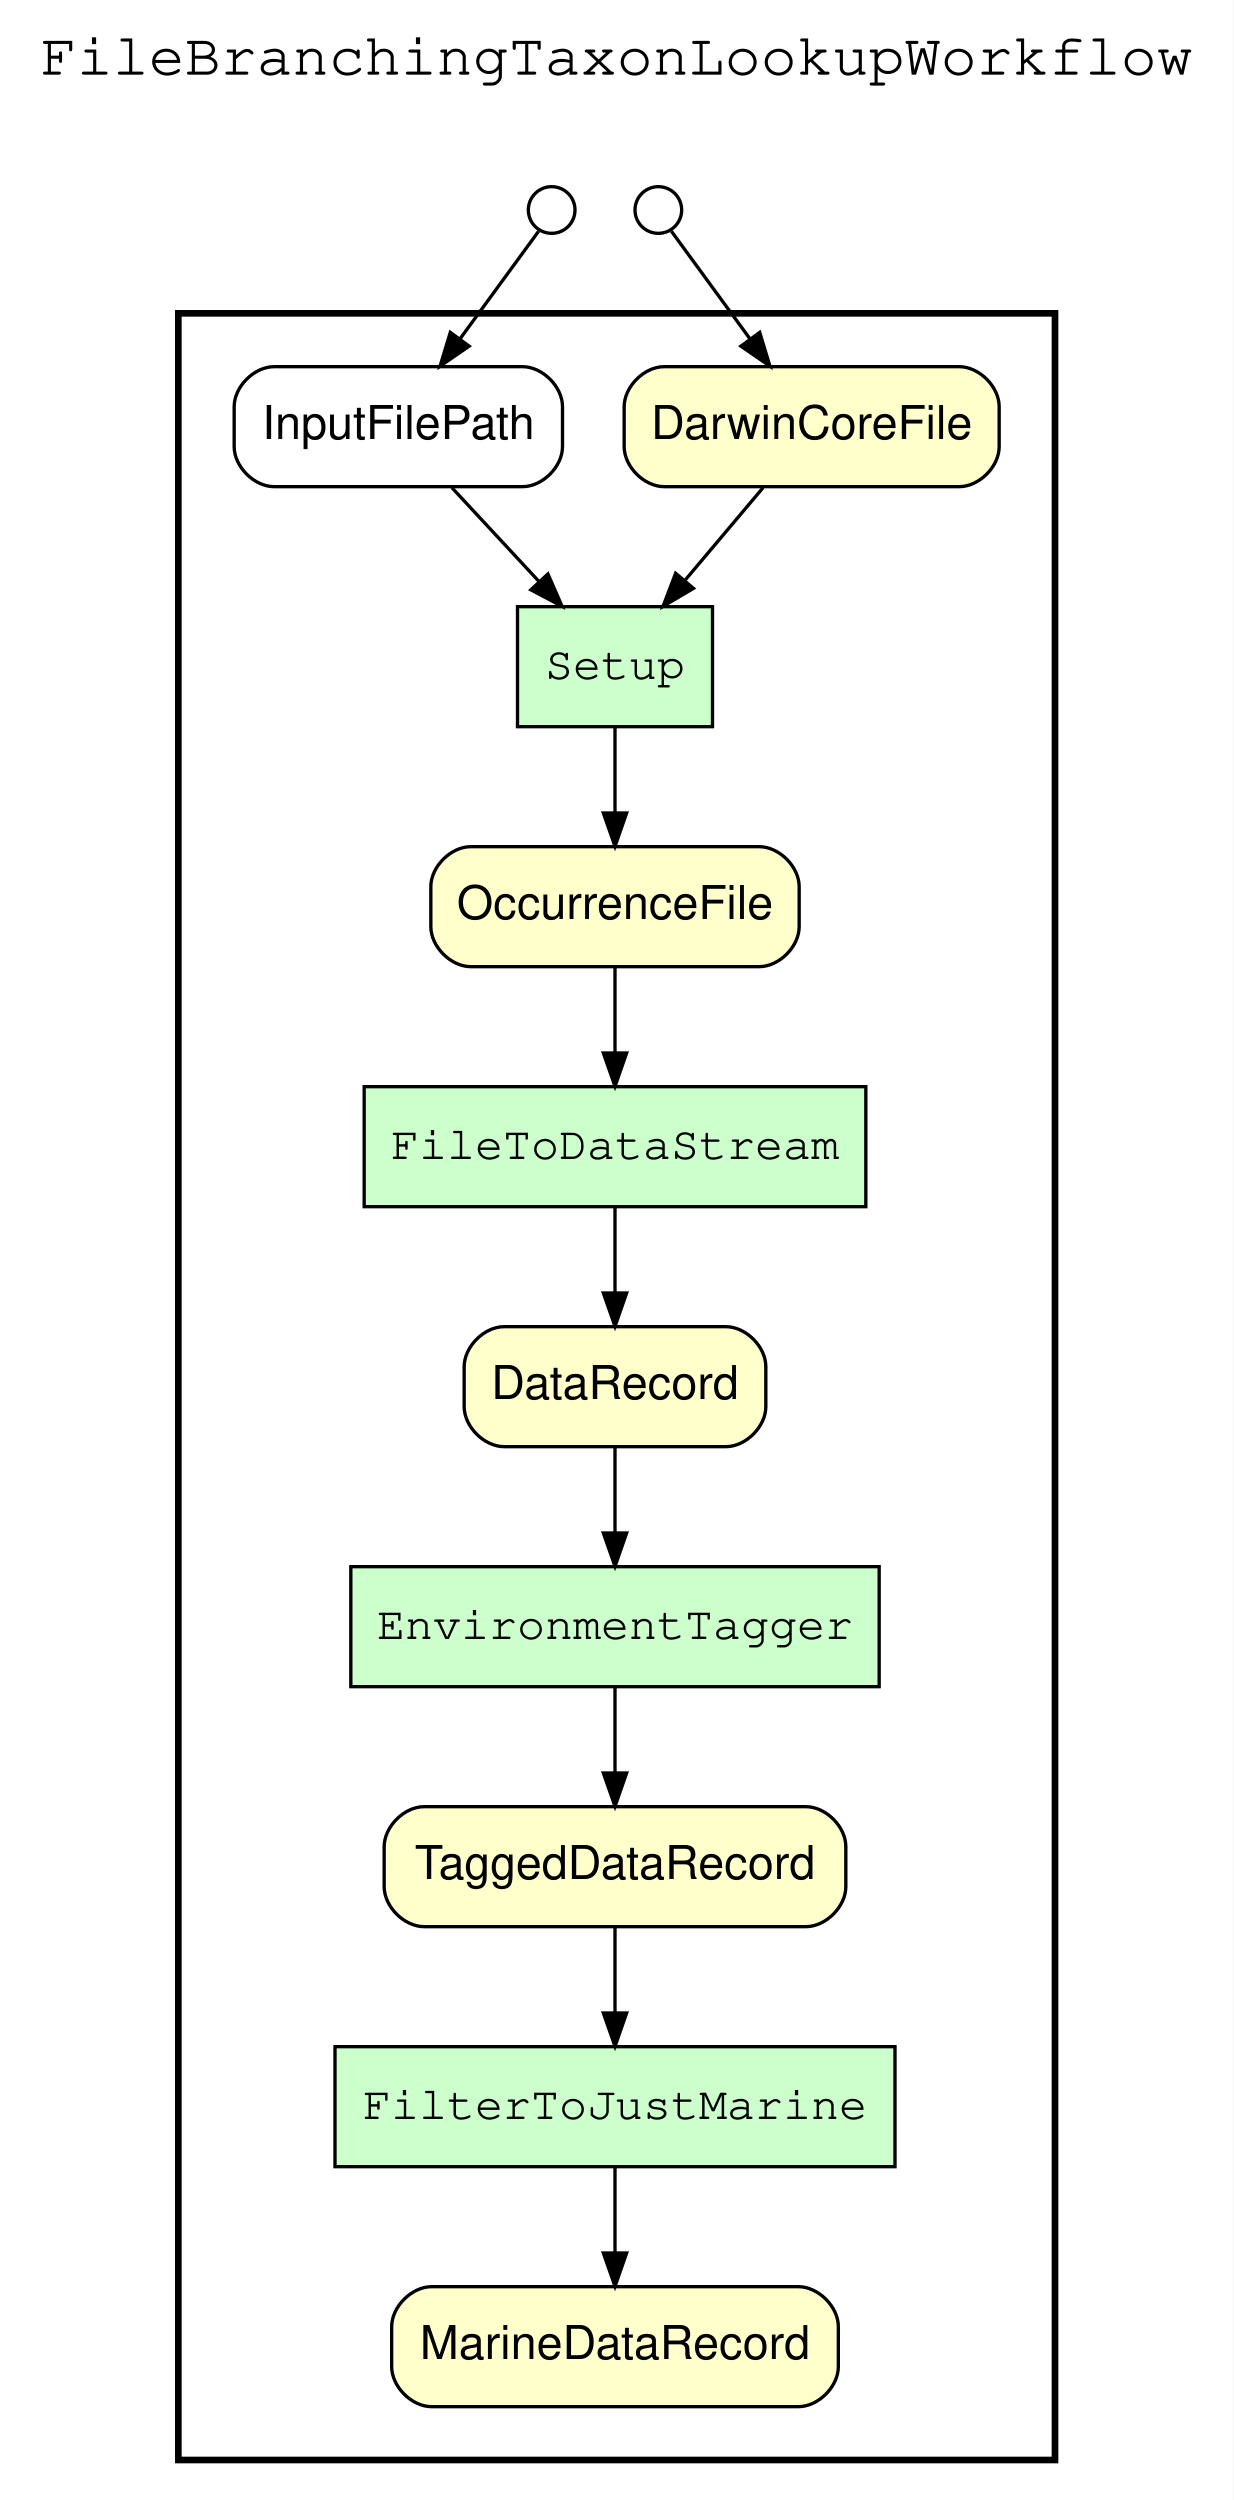
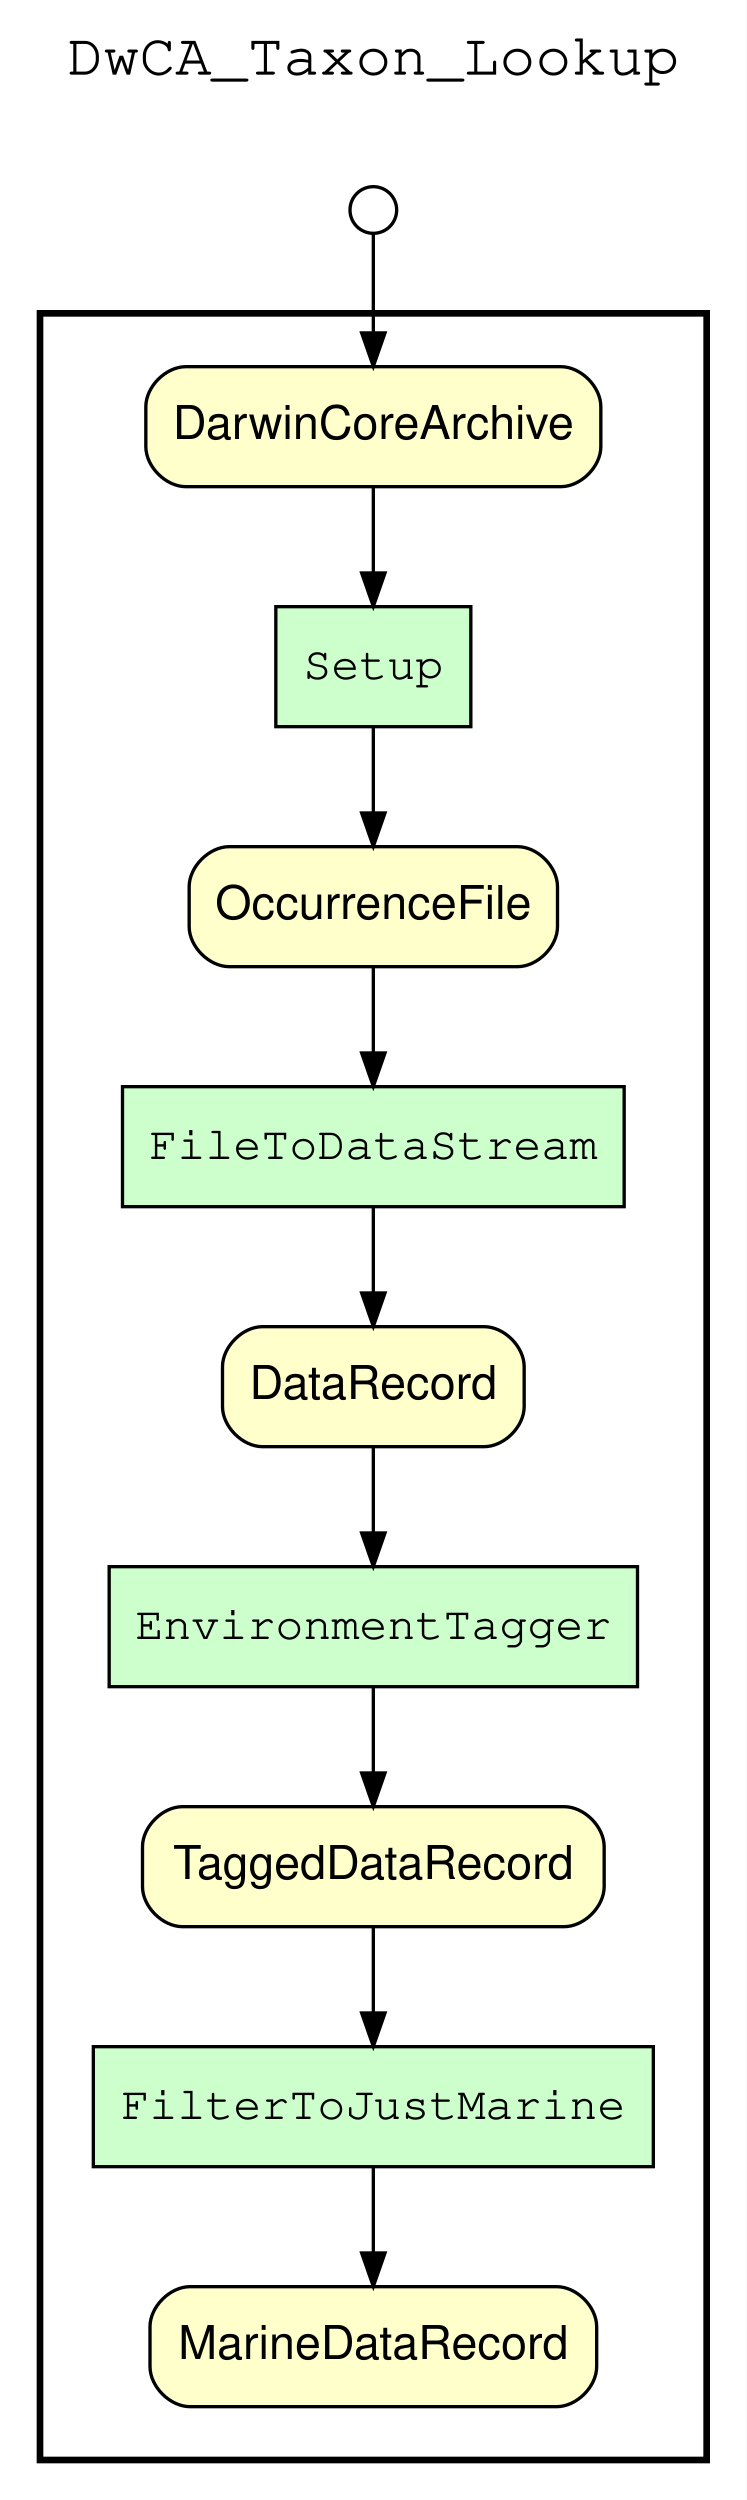
- <svg xmlns="http://www.w3.org/2000/svg" width="370pt" height="750pt" viewBox="0.00 0.00 370.00 750.00">
+ <svg xmlns="http://www.w3.org/2000/svg" width="224pt" height="750pt" viewBox="0.00 0.00 224.00 750.00">
  <g id="graph0" class="graph" transform="scale(1 1) rotate(0) translate(4 746)">
-     <polygon fill="white" stroke="none" points="-4,4 -4,-746 366,-746 366,4 -4,4" />
-     <text text-anchor="middle" x="181" y="-723.6" font-family="Courier,monospace" font-size="18.00">FileBranchingTaxonLookupWorkflow</text>
+     <polygon fill="white" stroke="none" points="-4,4 -4,-746 220,-746 220,4 -4,4" />
+     <text text-anchor="middle" x="108" y="-723.6" font-family="Courier,monospace" font-size="18.00">DwCA_Taxon_Lookup</text>
+     <g id="clust3" class="cluster">
+       <polygon fill="none" stroke="white" stroke-width="2" points="85,-660 85,-706 131,-706 131,-660 85,-660" />
+     </g>
+     <g id="clust4" class="cluster">
+       <polygon fill="none" stroke="white" stroke-width="2" points="93,-668 93,-698 123,-698 123,-668 93,-668" />
+     </g>
    <g id="clust1" class="cluster">
-       <polygon fill="none" stroke="black" stroke-width="2" points="49.5,-8 49.5,-652 312.5,-652 312.5,-8 49.5,-8" />
+       <polygon fill="none" stroke="black" stroke-width="2" points="8,-8 8,-652 208,-652 208,-8 8,-8" />
    </g>
    <g id="clust2" class="cluster">
-       <polygon fill="none" stroke="white" stroke-width="2" points="57.5,-16 57.5,-644 304.5,-644 304.5,-16 57.5,-16" />
-     </g>
-     <g id="clust3" class="cluster">
-       <polygon fill="none" stroke="white" stroke-width="2" points="138.5,-660 138.5,-706 216.5,-706 216.5,-660 138.5,-660" />
-     </g>
-     <g id="clust4" class="cluster">
-       <polygon fill="none" stroke="white" stroke-width="2" points="146.5,-668 146.5,-698 208.5,-698 208.5,-668 146.5,-668" />
+       <polygon fill="none" stroke="white" stroke-width="2" points="16,-16 16,-644 200,-644 200,-16 16,-16" />
    </g>
    <g id="node1" class="node">
-       <polygon fill="#ccffcc" stroke="black" points="259.75,-276 101.25,-276 101.25,-240 259.75,-240 259.75,-276" />
-       <text text-anchor="middle" x="180.5" y="-254.3" font-family="Courier,monospace" font-size="14.00">EnvironmentTagger</text>
+       <polygon fill="#ccffcc" stroke="black" points="187.25,-276 28.75,-276 28.75,-240 187.25,-240 187.25,-276" />
+       <text text-anchor="middle" x="108" y="-254.3" font-family="Courier,monospace" font-size="14.00">EnvironmentTagger</text>
    </g>
    <g id="node8" class="node">
-       <path fill="#ffffcc" stroke="black" d="M237.75,-204C237.75,-204 123.25,-204 123.25,-204 117.25,-204 111.25,-198 111.25,-192 111.25,-192 111.25,-180 111.25,-180 111.25,-174 117.25,-168 123.25,-168 123.25,-168 237.75,-168 237.75,-168 243.75,-168 249.75,-174 249.75,-180 249.75,-180 249.75,-192 249.75,-192 249.75,-198 243.75,-204 237.75,-204" />
-       <text text-anchor="middle" x="180.5" y="-182.3" font-family="Helvetica,sans-Serif" font-size="14.00">TaggedDataRecord</text>
+       <path fill="#ffffcc" stroke="black" d="M165.25,-204C165.25,-204 50.75,-204 50.75,-204 44.75,-204 38.75,-198 38.75,-192 38.75,-192 38.75,-180 38.75,-180 38.75,-174 44.75,-168 50.75,-168 50.75,-168 165.25,-168 165.25,-168 171.25,-168 177.25,-174 177.25,-180 177.25,-180 177.25,-192 177.25,-192 177.25,-198 171.25,-204 165.25,-204" />
+       <text text-anchor="middle" x="108" y="-182.3" font-family="Helvetica,sans-Serif" font-size="14.00">TaggedDataRecord</text>
+     </g>
+     <g id="edge7" class="edge">
+       <path fill="none" stroke="black" d="M108,-239.697C108,-231.983 108,-222.712 108,-214.112" />
+       <polygon fill="black" stroke="black" points="111.5,-214.104 108,-204.104 104.5,-214.104 111.5,-214.104" />
+     </g>
+     <g id="node2" class="node">
+       <polygon fill="#ccffcc" stroke="black" points="183.25,-420 32.75,-420 32.75,-384 183.25,-384 183.25,-420" />
+       <text text-anchor="middle" x="108" y="-398.3" font-family="Courier,monospace" font-size="14.00">FileToDataStream</text>
+     </g>
+     <g id="node7" class="node">
+       <path fill="#ffffcc" stroke="black" d="M141.25,-348C141.25,-348 74.75,-348 74.75,-348 68.75,-348 62.75,-342 62.75,-336 62.75,-336 62.75,-324 62.75,-324 62.75,-318 68.75,-312 74.75,-312 74.75,-312 141.25,-312 141.25,-312 147.25,-312 153.25,-318 153.25,-324 153.25,-324 153.25,-336 153.25,-336 153.25,-342 147.25,-348 141.25,-348" />
+       <text text-anchor="middle" x="108" y="-326.3" font-family="Helvetica,sans-Serif" font-size="14.00">DataRecord</text>
+     </g>
+     <g id="edge6" class="edge">
+       <path fill="none" stroke="black" d="M108,-383.697C108,-375.983 108,-366.712 108,-358.112" />
+       <polygon fill="black" stroke="black" points="111.5,-358.104 108,-348.104 104.5,-358.104 111.5,-358.104" />
+     </g>
+     <g id="node3" class="node">
+       <polygon fill="#ccffcc" stroke="black" points="137.25,-564 78.75,-564 78.75,-528 137.25,-528 137.25,-564" />
+       <text text-anchor="middle" x="108" y="-542.3" font-family="Courier,monospace" font-size="14.00">Setup</text>
+     </g>
+     <g id="node6" class="node">
+       <path fill="#ffffcc" stroke="black" d="M151.25,-492C151.25,-492 64.75,-492 64.75,-492 58.75,-492 52.75,-486 52.75,-480 52.75,-480 52.75,-468 52.75,-468 52.75,-462 58.75,-456 64.75,-456 64.75,-456 151.25,-456 151.25,-456 157.25,-456 163.25,-462 163.25,-468 163.25,-468 163.25,-480 163.25,-480 163.25,-486 157.25,-492 151.25,-492" />
+       <text text-anchor="middle" x="108" y="-470.3" font-family="Helvetica,sans-Serif" font-size="14.00">OccurrenceFile</text>
+     </g>
+     <g id="edge5" class="edge">
+       <path fill="none" stroke="black" d="M108,-527.697C108,-519.983 108,-510.712 108,-502.112" />
+       <polygon fill="black" stroke="black" points="111.5,-502.104 108,-492.104 104.5,-502.104 111.5,-502.104" />
+     </g>
+     <g id="node4" class="node">
+       <polygon fill="#ccffcc" stroke="black" points="192,-132 24,-132 24,-96 192,-96 192,-132" />
+       <text text-anchor="middle" x="108" y="-110.3" font-family="Courier,monospace" font-size="14.00">FilterToJustMarine</text>
+     </g>
+     <g id="node9" class="node">
+       <path fill="#ffffcc" stroke="black" d="M163,-60C163,-60 53,-60 53,-60 47,-60 41,-54 41,-48 41,-48 41,-36 41,-36 41,-30 47,-24 53,-24 53,-24 163,-24 163,-24 169,-24 175,-30 175,-36 175,-36 175,-48 175,-48 175,-54 169,-60 163,-60" />
+       <text text-anchor="middle" x="108" y="-38.3" font-family="Helvetica,sans-Serif" font-size="14.00">MarineDataRecord</text>
    </g>
    <g id="edge8" class="edge">
-       <path fill="none" stroke="black" d="M180.5,-239.697C180.5,-231.983 180.5,-222.712 180.5,-214.112" />
-       <polygon fill="black" stroke="black" points="184,-214.104 180.5,-204.104 177,-214.104 184,-214.104" />
+       <path fill="none" stroke="black" d="M108,-95.697C108,-87.983 108,-78.713 108,-70.112" />
+       <polygon fill="black" stroke="black" points="111.5,-70.104 108,-60.104 104.5,-70.104 111.5,-70.104" />
    </g>
-     <g id="node2" class="node">
-       <polygon fill="#ccffcc" stroke="black" points="255.75,-420 105.25,-420 105.25,-384 255.75,-384 255.75,-420" />
-       <text text-anchor="middle" x="180.5" y="-398.3" font-family="Courier,monospace" font-size="14.00">FileToDataStream</text>
+     <g id="node5" class="node">
+       <path fill="#ffffcc" stroke="black" d="M164.25,-636C164.25,-636 51.75,-636 51.75,-636 45.75,-636 39.75,-630 39.75,-624 39.75,-624 39.75,-612 39.75,-612 39.75,-606 45.75,-600 51.75,-600 51.75,-600 164.25,-600 164.25,-600 170.25,-600 176.25,-606 176.25,-612 176.25,-612 176.25,-624 176.25,-624 176.25,-630 170.25,-636 164.25,-636" />
+       <text text-anchor="middle" x="108" y="-614.3" font-family="Helvetica,sans-Serif" font-size="14.00">DarwinCoreArchive</text>
    </g>
-     <g id="node7" class="node">
-       <path fill="#ffffcc" stroke="black" d="M213.75,-348C213.75,-348 147.25,-348 147.25,-348 141.25,-348 135.25,-342 135.25,-336 135.25,-336 135.25,-324 135.25,-324 135.25,-318 141.25,-312 147.25,-312 147.25,-312 213.75,-312 213.75,-312 219.75,-312 225.75,-318 225.75,-324 225.75,-324 225.75,-336 225.75,-336 225.75,-342 219.75,-348 213.75,-348" />
-       <text text-anchor="middle" x="180.5" y="-326.3" font-family="Helvetica,sans-Serif" font-size="14.00">DataRecord</text>
+     <g id="edge4" class="edge">
+       <path fill="none" stroke="black" d="M108,-599.697C108,-591.983 108,-582.712 108,-574.112" />
+       <polygon fill="black" stroke="black" points="111.5,-574.104 108,-564.104 104.5,-574.104 111.5,-574.104" />
    </g>
-     <g id="edge7" class="edge">
-       <path fill="none" stroke="black" d="M180.5,-383.697C180.5,-375.983 180.5,-366.712 180.5,-358.112" />
-       <polygon fill="black" stroke="black" points="184,-358.104 180.5,-348.104 177,-358.104 184,-358.104" />
+     <g id="edge3" class="edge">
+       <path fill="none" stroke="black" d="M108,-455.697C108,-447.983 108,-438.712 108,-430.112" />
+       <polygon fill="black" stroke="black" points="111.5,-430.104 108,-420.104 104.5,-430.104 111.5,-430.104" />
    </g>
-     <g id="node3" class="node">
-       <polygon fill="#ccffcc" stroke="black" points="209.75,-564 151.25,-564 151.25,-528 209.75,-528 209.75,-564" />
-       <text text-anchor="middle" x="180.5" y="-542.3" font-family="Courier,monospace" font-size="14.00">Setup</text>
+     <g id="edge2" class="edge">
+       <path fill="none" stroke="black" d="M108,-311.697C108,-303.983 108,-294.712 108,-286.112" />
+       <polygon fill="black" stroke="black" points="111.5,-286.104 108,-276.104 104.5,-286.104 111.5,-286.104" />
    </g>
-     <g id="node6" class="node">
-       <path fill="#ffffcc" stroke="black" d="M223.75,-492C223.75,-492 137.25,-492 137.25,-492 131.25,-492 125.25,-486 125.25,-480 125.25,-480 125.25,-468 125.25,-468 125.25,-462 131.25,-456 137.25,-456 137.25,-456 223.75,-456 223.75,-456 229.75,-456 235.75,-462 235.75,-468 235.75,-468 235.75,-480 235.75,-480 235.75,-486 229.75,-492 223.75,-492" />
-       <text text-anchor="middle" x="180.5" y="-470.3" font-family="Helvetica,sans-Serif" font-size="14.00">OccurrenceFile</text>
+     <g id="edge1" class="edge">
+       <path fill="none" stroke="black" d="M108,-167.697C108,-159.983 108,-150.712 108,-142.112" />
+       <polygon fill="black" stroke="black" points="111.5,-142.104 108,-132.104 104.5,-142.104 111.5,-142.104" />
    </g>
-     <g id="edge6" class="edge">
-       <path fill="none" stroke="black" d="M180.5,-527.697C180.5,-519.983 180.5,-510.712 180.5,-502.112" />
-       <polygon fill="black" stroke="black" points="184,-502.104 180.5,-492.104 177,-502.104 184,-502.104" />
-     </g>
-     <g id="node4" class="node">
-       <polygon fill="#ccffcc" stroke="black" points="264.5,-132 96.5,-132 96.5,-96 264.5,-96 264.5,-132" />
-       <text text-anchor="middle" x="180.5" y="-110.3" font-family="Courier,monospace" font-size="14.00">FilterToJustMarine</text>
-     </g>
-     <g id="node9" class="node">
-       <path fill="#ffffcc" stroke="black" d="M235.5,-60C235.5,-60 125.5,-60 125.5,-60 119.5,-60 113.5,-54 113.5,-48 113.5,-48 113.5,-36 113.5,-36 113.5,-30 119.5,-24 125.5,-24 125.5,-24 235.5,-24 235.5,-24 241.5,-24 247.5,-30 247.5,-36 247.5,-36 247.5,-48 247.5,-48 247.5,-54 241.5,-60 235.5,-60" />
-       <text text-anchor="middle" x="180.5" y="-38.3" font-family="Helvetica,sans-Serif" font-size="14.00">MarineDataRecord</text>
+     <g id="node10" class="node">
+       <ellipse fill="none" stroke="black" cx="108" cy="-683" rx="7" ry="7" />
    </g>
    <g id="edge9" class="edge">
-       <path fill="none" stroke="black" d="M180.5,-95.697C180.5,-87.983 180.5,-78.713 180.5,-70.112" />
-       <polygon fill="black" stroke="black" points="184,-70.104 180.5,-60.104 177,-70.104 184,-70.104" />
-     </g>
-     <g id="node5" class="node">
-       <path fill="#ffffcc" stroke="black" d="M283.75,-636C283.75,-636 195.25,-636 195.25,-636 189.25,-636 183.25,-630 183.25,-624 183.25,-624 183.25,-612 183.25,-612 183.25,-606 189.25,-600 195.25,-600 195.25,-600 283.75,-600 283.75,-600 289.75,-600 295.75,-606 295.75,-612 295.75,-612 295.75,-624 295.75,-624 295.75,-630 289.75,-636 283.75,-636" />
-       <text text-anchor="middle" x="239.5" y="-614.3" font-family="Helvetica,sans-Serif" font-size="14.00">DarwinCoreFile</text>
-     </g>
-     <g id="edge4" class="edge">
-       <path fill="none" stroke="black" d="M224.916,-599.697C217.842,-591.305 209.217,-581.07 201.455,-571.861" />
-       <polygon fill="black" stroke="black" points="204.037,-569.495 194.917,-564.104 198.685,-574.006 204.037,-569.495" />
-     </g>
-     <g id="edge3" class="edge">
-       <path fill="none" stroke="black" d="M180.5,-455.697C180.5,-447.983 180.5,-438.712 180.5,-430.112" />
-       <polygon fill="black" stroke="black" points="184,-430.104 180.5,-420.104 177,-430.104 184,-430.104" />
-     </g>
-     <g id="edge2" class="edge">
-       <path fill="none" stroke="black" d="M180.5,-311.697C180.5,-303.983 180.5,-294.712 180.5,-286.112" />
-       <polygon fill="black" stroke="black" points="184,-286.104 180.5,-276.104 177,-286.104 184,-286.104" />
-     </g>
-     <g id="edge1" class="edge">
-       <path fill="none" stroke="black" d="M180.5,-167.697C180.5,-159.983 180.5,-150.712 180.5,-142.112" />
-       <polygon fill="black" stroke="black" points="184,-142.104 180.5,-132.104 177,-142.104 184,-142.104" />
-     </g>
-     <g id="node10" class="node">
-       <path fill="#ffffff" stroke="black" d="M152.75,-636C152.75,-636 78.25,-636 78.25,-636 72.25,-636 66.25,-630 66.25,-624 66.25,-624 66.25,-612 66.25,-612 66.25,-606 72.25,-600 78.25,-600 78.25,-600 152.75,-600 152.75,-600 158.75,-600 164.75,-606 164.75,-612 164.75,-612 164.75,-624 164.75,-624 164.75,-630 158.75,-636 152.75,-636" />
-       <text text-anchor="middle" x="115.5" y="-614.3" font-family="Helvetica,sans-Serif" font-size="14.00">InputFilePath</text>
-     </g>
-     <g id="edge5" class="edge">
-       <path fill="none" stroke="black" d="M131.567,-599.697C139.439,-591.22 149.055,-580.864 157.673,-571.583" />
-       <polygon fill="black" stroke="black" points="160.378,-573.814 164.617,-564.104 155.248,-569.051 160.378,-573.814" />
-     </g>
-     <g id="node11" class="node">
-       <ellipse fill="none" stroke="black" cx="193.5" cy="-683" rx="7" ry="7" />
-     </g>
-     <g id="edge10" class="edge">
-       <path fill="none" stroke="black" d="M197.422,-676.629C202.632,-669.493 212.192,-656.4 220.884,-644.496" />
-       <polygon fill="black" stroke="black" points="223.915,-646.28 226.985,-636.14 218.262,-642.152 223.915,-646.28" />
-     </g>
-     <g id="node12" class="node">
-       <ellipse fill="none" stroke="black" cx="161.5" cy="-683" rx="7" ry="7" />
-     </g>
-     <g id="edge11" class="edge">
-       <path fill="none" stroke="black" d="M157.578,-676.629C152.368,-669.493 142.808,-656.4 134.116,-644.496" />
-       <polygon fill="black" stroke="black" points="136.738,-642.152 128.015,-636.14 131.085,-646.28 136.738,-642.152" />
+       <path fill="none" stroke="black" d="M108,-675.729C108,-668.795 108,-657.154 108,-646.215" />
+       <polygon fill="black" stroke="black" points="111.5,-646.119 108,-636.119 104.5,-646.119 111.5,-646.119" />
    </g>
  </g>
</svg>
